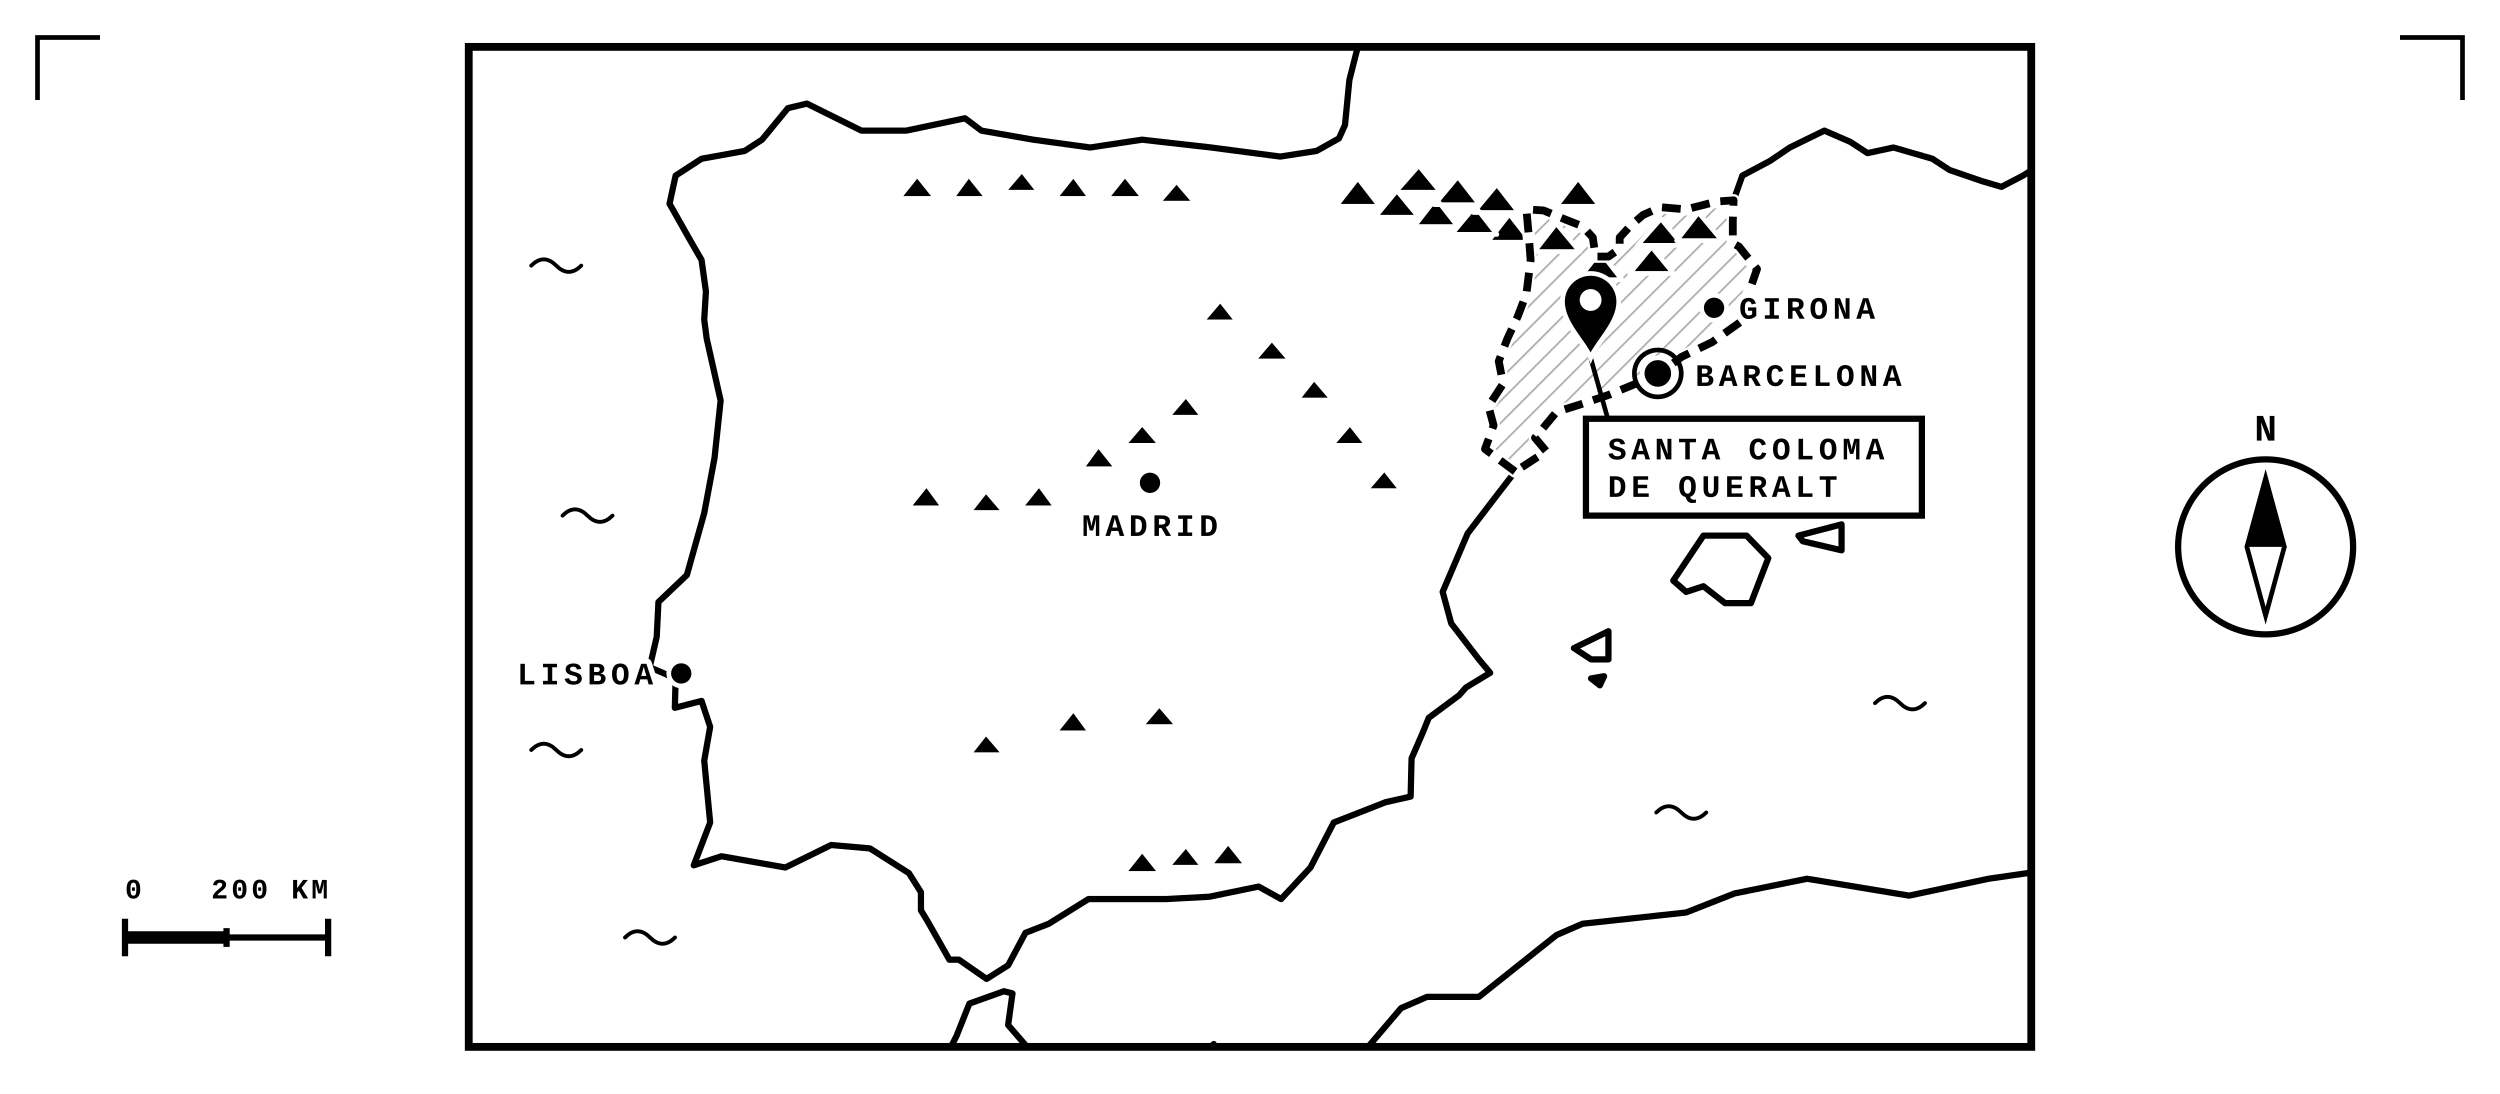
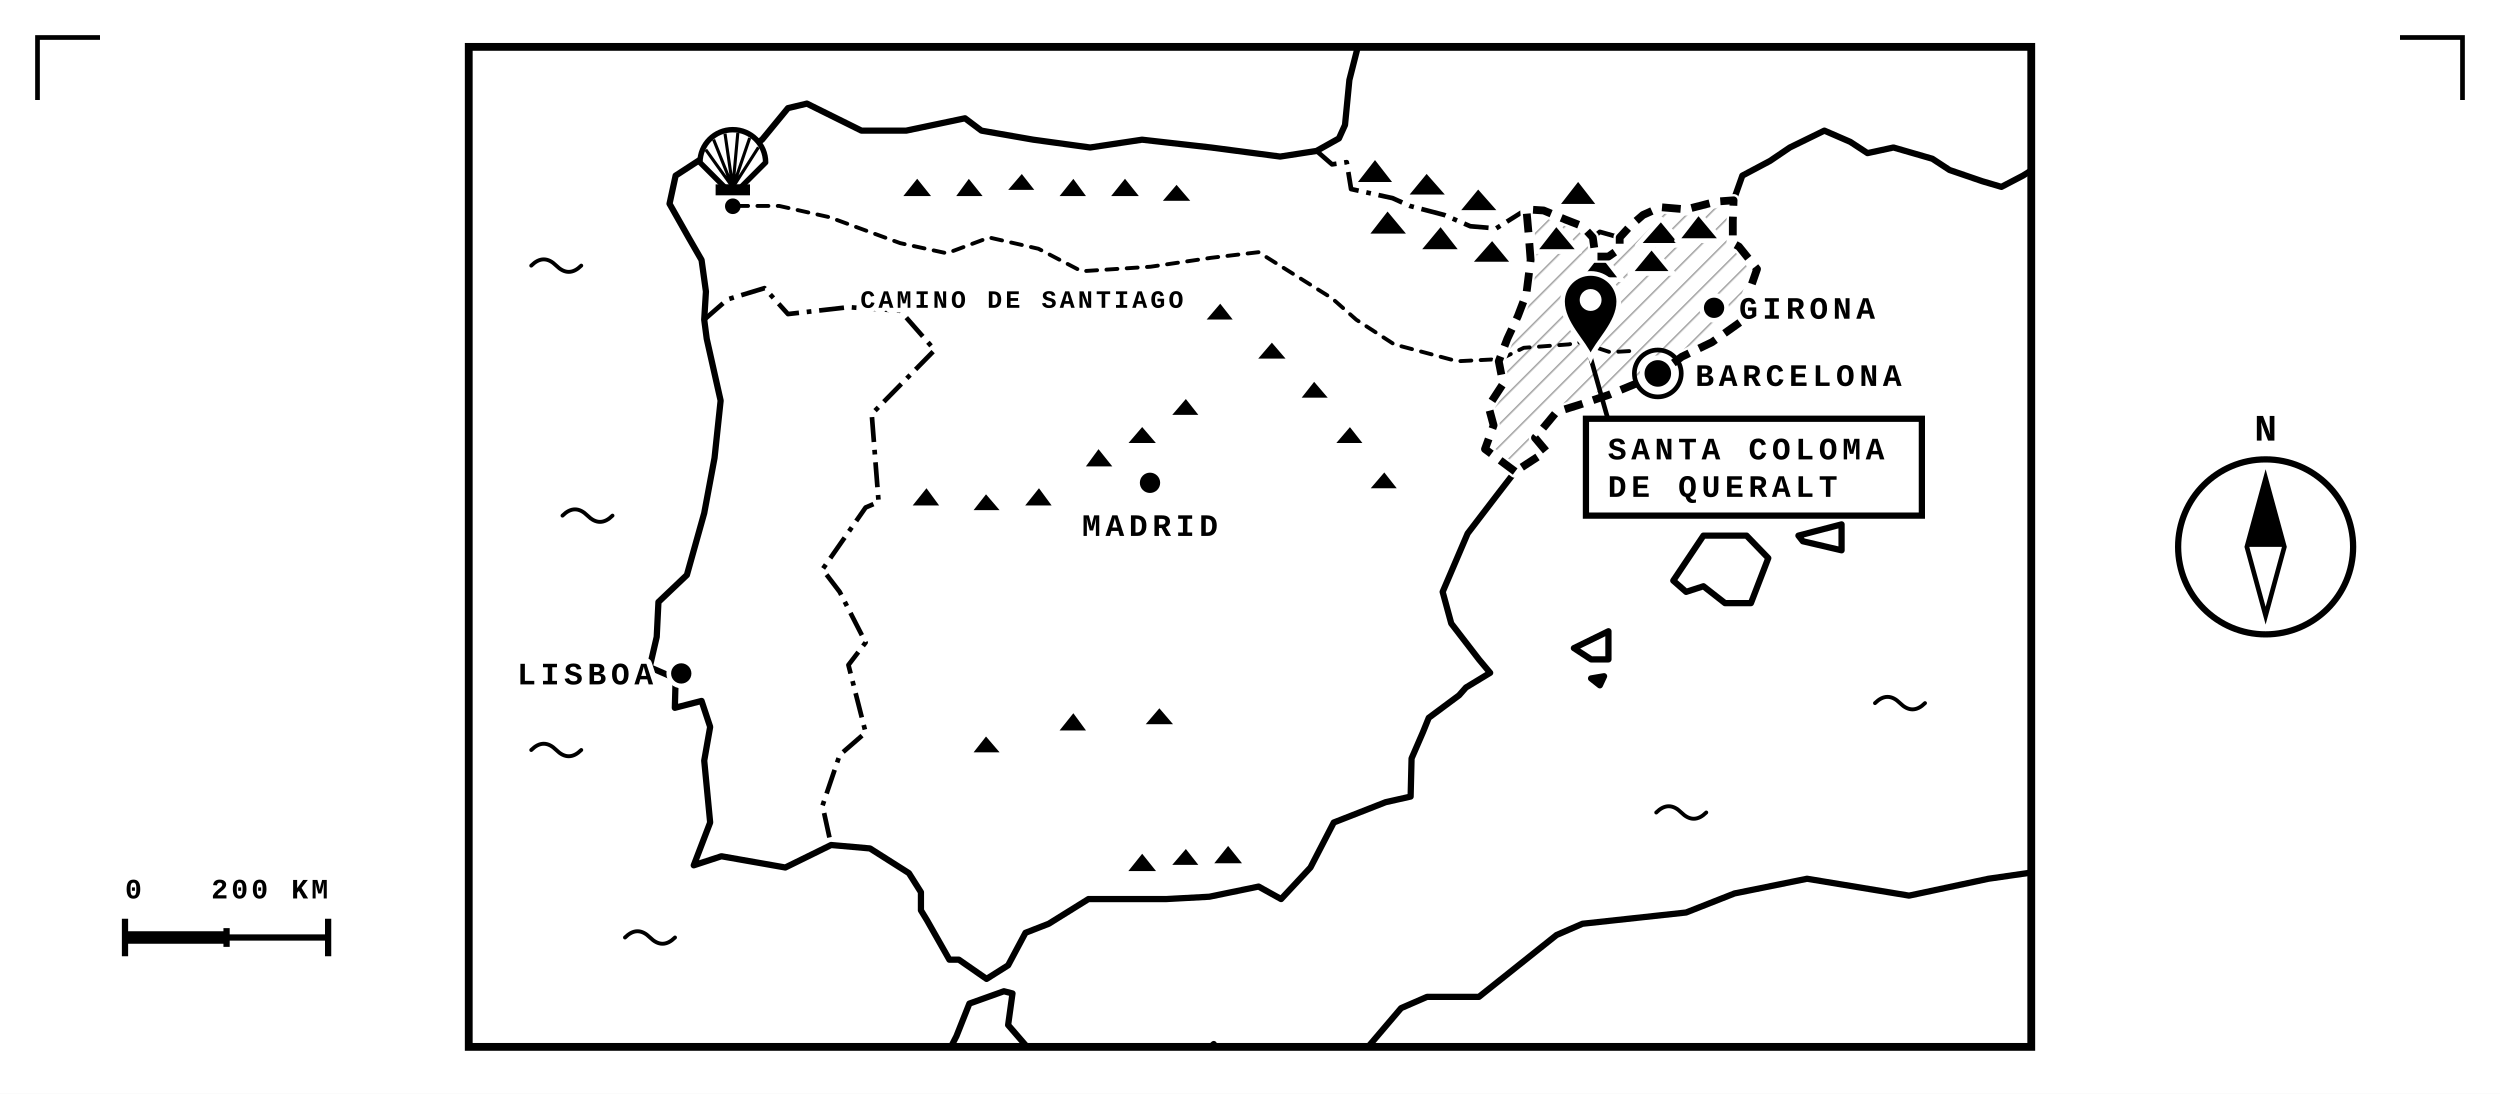
<svg xmlns="http://www.w3.org/2000/svg" viewBox="0 0 1600 700" width="1600" height="700">
  <rect width="1600" height="700" fill="#fff" />
  <defs>
    <clipPath id="frame">
      <rect x="300" y="30" width="1000" height="640" />
    </clipPath>
    <pattern id="hatch" width="10" height="10" patternUnits="userSpaceOnUse" patternTransform="rotate(45)">
      <path d="M0 0V10" stroke="#000" stroke-width="2" />
    </pattern>
  </defs>
  <g clip-path="url(#frame)">
    <path d="M340 170q8 -8 16 0q8 8 16 0M360 330q8 -8 16 0q8 8 16 0M340 480q8 -8 16 0q8 8 16 0M400 600q8 -8 16 0q8 8 16 0M1060 520q8 -8 16 0q8 8 16 0M1200 450q8 -8 16 0q8 8 16 0M1240 580q8 -8 16 0q8 8 16 0" fill="none" stroke="#000" stroke-width="2.5" stroke-linecap="round" />
    <path d="M871.9 -35.2L871.9 0.8L869.1 29.6L863.6 51.2L860.8 80.0L856.9 88.6L842.6 96.6L819.3 100.2L775.1 94.4L730.9 89.4L697.7 94.4L661.3 89.4L628.1 83.6L617.6 75.7L580.0 83.6L551.3 83.6L516.4 66.3L504.3 69.2L487.7 89.4L476.6 96.6L449.0 101.6L432.4 112.4L428.5 130.4L440.7 152.0L449.0 166.4L451.8 186.6L450.7 204.6L452.3 216.8L461.2 256.4L457.3 293.1L450.7 328.4L439.6 368.0L421.4 385.3L420.3 407.6L415.8 427.0L432.4 434.2L431.9 453.0L449.0 448.6L454.5 465.2L450.7 486.8L454.5 526.4L444.0 553.8L461.7 548.0L502.6 555.2L531.9 540.8L556.8 543.0L581.7 558.8L589.4 571.0L589.4 582.6L593.3 589.0L607.6 614.2L613.7 614.2L631.4 626.5L645.2 617.8L656.3 597.0L671.2 591.2L696.6 575.4L746.4 575.4L774.0 573.9L805.5 567.4L819.9 575.4L838.7 555.2L853.6 526.4L886.8 513.4L902.8 509.8L903.4 485.4L910.6 468.8L914.4 459.4L933.8 445.0L938.2 440.0L953.7 430.6L946.5 422.0L928.8 399.0L923.3 378.8L939.3 341.4L957.5 317.6L969.7 301.8L989.6 288.8L982.4 280.2L996.2 263.6L1010.0 259.3L1029.4 252.8L1060.9 239.8L1076.4 228.3L1095.7 219.0L1114.0 206.0L1117.8 191.6L1124.5 172.2L1112.9 157.8L1109.0 155.6L1109.0 141.2L1109.5 128.2L1115.1 112.4L1132.8 103.0L1145.5 94.4L1167.6 83.6L1184.2 90.8L1195.2 98.0L1211.8 94.4L1236.7 101.6L1247.7 108.8L1268.7 116.0L1280.9 119.6L1294.7 112.4L1308.5 103.8L1322.4 93.0L1345.6 80.0L1361.1 72.8L1372.1 -35.2Z" fill="#fff" stroke="#000" stroke-width="4" stroke-linejoin="round" />
    <path d="M587.2 720.8L595.5 699.2L601.0 684.8L612.1 663.2L620.4 642.3L642.5 634.4L648.0 635.8L645.2 656.0L670.1 684.8L703.3 688.4L723.7 681.2L758.5 684.8L776.8 668.2L780.7 687.0L819.3 692.0L841.5 692.0L869.1 677.6L896.7 645.2L913.3 638.0L946.5 638.0L996.2 598.4L1012.8 591.2L1079.1 584.0L1110.1 571.8L1156.5 562.4L1221.8 573.2L1272.6 562.4L1322.4 555.2L1372.1 555.2L1372.1 720.8Z" fill="#fff" stroke="#000" stroke-width="4" stroke-linejoin="round" />
    <path d="M1070.9 371.6L1090.2 342.8L1117.8 342.8L1131.7 357.2L1120.6 386.0L1104.0 386.0L1090.2 375.2L1079.1 378.8Z" fill="#fff" stroke="#000" stroke-width="4" stroke-linejoin="round" />
    <path d="M1151.0 342.8L1178.6 335.6L1178.6 352.2L1153.8 346.4Z" fill="#fff" stroke="#000" stroke-width="4" stroke-linejoin="round" />
    <path d="M1007.3 414.8L1029.4 404.0L1029.4 422.0L1018.3 422.0Z" fill="#fff" stroke="#000" stroke-width="4" stroke-linejoin="round" />
    <path d="M1018.3 434.2L1026.6 432.8L1023.9 438.6Z" fill="#fff" stroke="#000" stroke-width="4" stroke-linejoin="round" />
    <path d="M969.7 301.8L950.4 287.4L955.9 272.2L952.6 260.0L962.0 245.6L959.2 231.2L964.7 216.8L971.4 202.4L976.9 188.0L979.6 166.4L978.5 152.0L976.9 134.0L987.9 134.7L1001.8 140.5L1012.8 144.8L1019.4 152.0L1021.1 164.2L1029.4 164.2L1036.6 159.2L1036.6 152.0L1043.2 144.8L1051.5 137.6L1062.6 132.6L1079.1 134.0L1098.5 129.0L1109.5 128.2L1109.0 141.2L1109.0 155.6L1112.9 157.8L1124.5 172.2L1117.8 191.6L1114.0 206.0L1095.7 219.0L1076.4 228.3L1060.9 239.8L1029.4 252.8L1010.0 259.3L996.2 263.6L982.4 280.2L989.6 288.8Z" fill="url(#hatch)" fill-opacity=".35" />
-     <path d="M855 132L869 114L883 132ZM880 139L894 122L908 139ZM905 145L919 127L933 145ZM929 150L944 132L958 150ZM952 155L966 137L980 155ZM893 123L908 106L922 123ZM918 131L933 113L947 131ZM943 136L958 118L972 136ZM982 161L996 143L1011 161ZM1010 179L1024 161L1038 179ZM1043 175L1057 158L1071 175ZM996 132L1010 114L1024 132ZM1048 157L1063 140L1077 157ZM1073 154L1087 136L1102 154ZM575 127L587 112L599 127ZM609 127L620 112L632 127ZM642 123L654 109L665 123ZM675 127L687 112L698 127ZM708 127L720 112L732 127ZM741 130L753 116L765 130ZM581 325L593 310L604 325ZM620 328L631 314L643 328ZM653 325L665 310L676 325ZM692 300L703 285L715 300ZM719 285L731 271L743 285ZM747 267L759 253L770 267ZM769 206L781 192L792 206ZM802 231L814 217L826 231ZM830 256L841 242L853 256ZM852 285L864 271L875 285ZM874 314L886 300L897 314ZM719 559L731 544L743 559ZM747 555L759 541L770 555ZM774 554L786 539L798 554ZM620 483L631 469L643 483ZM675 469L687 454L698 469ZM730 465L742 451L754 465ZM1289 30L1300 15L1312 30ZM1313 51L1325 37L1337 51ZM653 706L665 692L676 706ZM686 710L698 696L709 710ZM719 706L731 692L743 706Z" fill="#000" stroke="#fff" stroke-width="3" stroke-linejoin="round" />
+     <path d="M866 118L880 100L894 118ZM899 126L913 109L928 126ZM932 136L946 119L961 136ZM874 151L888 133L903 151ZM907 161L922 143L936 161ZM940 169L955 152L969 169ZM982 161L996 143L1011 161ZM1010 179L1024 161L1038 179ZM1043 175L1057 158L1071 175ZM996 132L1010 114L1024 132ZM1048 157L1063 140L1077 157ZM1073 154L1087 136L1102 154ZM575 127L587 112L599 127ZM609 127L620 112L632 127ZM642 123L654 109L665 123ZM675 127L687 112L698 127ZM708 127L720 112L732 127ZM741 130L753 116L765 130ZM581 325L593 310L604 325ZM620 328L631 314L643 328ZM653 325L665 310L676 325ZM692 300L703 285L715 300ZM719 285L731 271L743 285ZM747 267L759 253L770 267ZM769 206L781 192L792 206ZM802 231L814 217L826 231ZM830 256L841 242L853 256ZM852 285L864 271L875 285ZM874 314L886 300L897 314ZM719 559L731 544L743 559ZM747 555L759 541L770 555ZM774 554L786 539L798 554ZM620 483L631 469L643 483ZM675 469L687 454L698 469ZM730 465L742 451L754 465ZM1289 30L1300 15L1312 30ZM1313 51L1325 37L1337 51ZM653 706L665 692L676 706ZM686 710L698 696L709 710ZM719 706L731 692L743 706Z" fill="#000" stroke="#fff" stroke-width="3" stroke-linejoin="round" />
+     <path d="M842.6 96.6L852.5 105.2L861.9 103.8L864.7 121.0L891.2 126.8L902.3 131.8L924.4 137.6L941.0 144.8L957.5 146.2L976.9 134.0" fill="none" stroke="#000" stroke-width="3" stroke-dasharray="16 5 3 5" stroke-linejoin="round" />
+     <path d="M1019.4 152.0L1023.9 148.4L1036.6 152.0" fill="none" stroke="#000" stroke-width="3" stroke-dasharray="16 5 3 5" stroke-linejoin="round" />
+     <path d="M450.7 204.6L465.6 191.6L489.3 184.4L504.3 201.0L543.0 196.6L576.1 198.8L598.2 224.0L557.9 265.0L562.3 321.2L554.0 324.8L526.4 364.4L537.4 378.8L554.0 411.2L543.0 425.6L554.0 468.8L537.4 483.2L526.4 515.6L531.9 540.8" fill="none" stroke="#000" stroke-width="3" stroke-dasharray="16 5 3 5" stroke-linejoin="round" />
+     <path d="M1042.7 224.7L1030.5 225.4L1011.2 219.0L1004.0 220.4L975.2 222.6L960.3 229.8L932.7 231.2L892.3 220.4L868.0 204.6L852.5 190.9L805.5 161.4L775.1 165.0L736.4 170.7L692.2 173.6L664.6 159.2L633.1 152.0L606.0 162.1L576.1 155.6L530.8 139.0L498.7 131.8L468.9 131.8" fill="none" stroke="#000" stroke-width="2.5" stroke-dasharray="7 6" stroke-linecap="round" stroke-linejoin="round" />
+     <circle cx="469" cy="132" r="5" fill="#000" />
+     <path d="M448 104A21 21 0 0 1 490 104L474 120H464Z" fill="#fff" stroke="#000" stroke-width="3.5" stroke-linejoin="round" />
+     <path d="M469 120L485.4 94.3M469 120L479.8 88.3M469 120L472.2 85.1M469 120L464.0 85.5M469 120L456.7 89.3M469 120L451.7 95.8" stroke="#000" stroke-width="2" />
+     <path d="M458 118H480V125H458Z" fill="#000" />
+     <text x="654" y="197" text-anchor="middle" font-family="Courier New,monospace" font-weight="bold" font-size="16" letter-spacing="2" fill="#000" stroke="#fff" stroke-width="6" stroke-linejoin="round" paint-order="stroke">CAMINO DE SANTIAGO</text>
    <path d="M969.7 301.8L950.4 287.4L955.9 272.2L952.6 260.0L962.0 245.6L959.2 231.2L964.7 216.8L971.4 202.4L976.9 188.0L979.6 166.4L978.5 152.0L976.9 134.0L987.9 134.7L1001.8 140.5L1012.8 144.8L1019.4 152.0L1021.1 164.2L1029.4 164.2L1036.6 159.2L1036.6 152.0L1043.2 144.8L1051.5 137.6L1062.6 132.6L1079.1 134.0L1098.5 129.0L1109.5 128.2L1109.0 141.2L1109.0 155.6L1112.9 157.8L1124.5 172.2L1117.8 191.6L1114.0 206.0L1095.7 219.0L1076.4 228.3L1060.9 239.8L1029.4 252.8L1010.0 259.3L996.2 263.6L982.4 280.2L989.6 288.8Z" fill="none" stroke="#fff" stroke-width="8" stroke-linejoin="round" />
    <path d="M969.7 301.8L950.4 287.4L955.9 272.2L952.6 260.0L962.0 245.6L959.2 231.2L964.7 216.8L971.4 202.4L976.9 188.0L979.6 166.4L978.5 152.0L976.9 134.0L987.9 134.7L1001.8 140.5L1012.8 144.8L1019.4 152.0L1021.1 164.2L1029.4 164.2L1036.6 159.2L1036.6 152.0L1043.2 144.8L1051.5 137.6L1062.6 132.6L1079.1 134.0L1098.5 129.0L1109.5 128.2L1109.0 141.2L1109.0 155.6L1112.9 157.8L1124.5 172.2L1117.8 191.6L1114.0 206.0L1095.7 219.0L1076.4 228.3L1060.9 239.8L1029.4 252.8L1010.0 259.3L996.2 263.6L982.4 280.2L989.6 288.8Z" fill="none" stroke="#000" stroke-width="5" stroke-dasharray="12 7" stroke-linejoin="round" />
    <circle cx="1097" cy="197" r="8" fill="#000" stroke="#fff" stroke-width="3" />
    <text x="1113" y="204" text-anchor="start" font-family="Courier New,monospace" font-weight="bold" font-size="20" letter-spacing="3" fill="#000" stroke="#fff" stroke-width="7" stroke-linejoin="round" paint-order="stroke">GIRONA</text>
    <circle cx="736" cy="309" r="8" fill="#000" stroke="#fff" stroke-width="3" />
    <text x="736" y="343" text-anchor="middle" font-family="Courier New,monospace" font-weight="bold" font-size="20" letter-spacing="3" fill="#000" stroke="#fff" stroke-width="7" stroke-linejoin="round" paint-order="stroke">MADRID</text>
    <circle cx="436" cy="431" r="8" fill="#000" stroke="#fff" stroke-width="3" />
    <text x="418" y="438" text-anchor="end" font-family="Courier New,monospace" font-weight="bold" font-size="20" letter-spacing="3" fill="#000" stroke="#fff" stroke-width="7" stroke-linejoin="round" paint-order="stroke">LISBOA</text>
    <circle cx="1061" cy="239" r="10" fill="#000" stroke="#fff" stroke-width="3" />
    <circle cx="1061" cy="239" r="15" fill="none" stroke="#000" stroke-width="3" />
    <text x="1085" y="247" font-family="Courier New,monospace" font-weight="bold" font-size="20" letter-spacing="3" fill="#000" stroke="#fff" stroke-width="7" stroke-linejoin="round" paint-order="stroke">BARCELONA</text>
    <path d="M1018 229L1029 268" stroke="#000" stroke-width="3" />
    <rect x="1015" y="268" width="215" height="62" fill="#fff" stroke="#000" stroke-width="4" />
    <g font-family="Courier New,monospace" font-weight="bold" font-size="20" letter-spacing="3" fill="#000">
      <text x="1029" y="294">SANTA COLOMA</text>
      <text x="1029" y="318">DE QUERALT</text>
    </g>
    <path d="M1018 229c-4 -10 -18 -22 -18 -36a18 18 0 0 1 36 0c0 14 -14 26 -18 36Z" fill="#000" stroke="#fff" stroke-width="3" />
    <circle cx="1018" cy="192" r="7" fill="#fff" />
  </g>
  <rect x="300" y="30" width="1000" height="640" fill="none" stroke="#000" stroke-width="5" />
  <g transform="translate(1450 350)">
    <circle r="56" fill="#fff" stroke="#000" stroke-width="4" />
    <path d="M0 -44L12 0L0 44L-12 0Z" fill="#fff" stroke="#000" stroke-width="3" />
    <path d="M0 -44L12 0H-12Z" fill="#000" />
    <text y="-68" text-anchor="middle" font-family="Courier New,monospace" font-weight="bold" font-size="24" fill="#000">N</text>
  </g>
  <path d="M80 600H210M80 588V612M145 594V606M210 588V612" stroke="#000" stroke-width="4" />
  <rect x="80" y="596" width="65" height="8" fill="#000" />
  <g font-family="Courier New,monospace" font-weight="bold" font-size="18" letter-spacing="2" fill="#000">
    <text x="80" y="575">0</text>
    <text x="210" y="575" text-anchor="end">200 KM</text>
  </g>
  <path d="M24 64V24H64M1536 24H1576V64" fill="none" stroke="#000" stroke-width="3" />
</svg>
